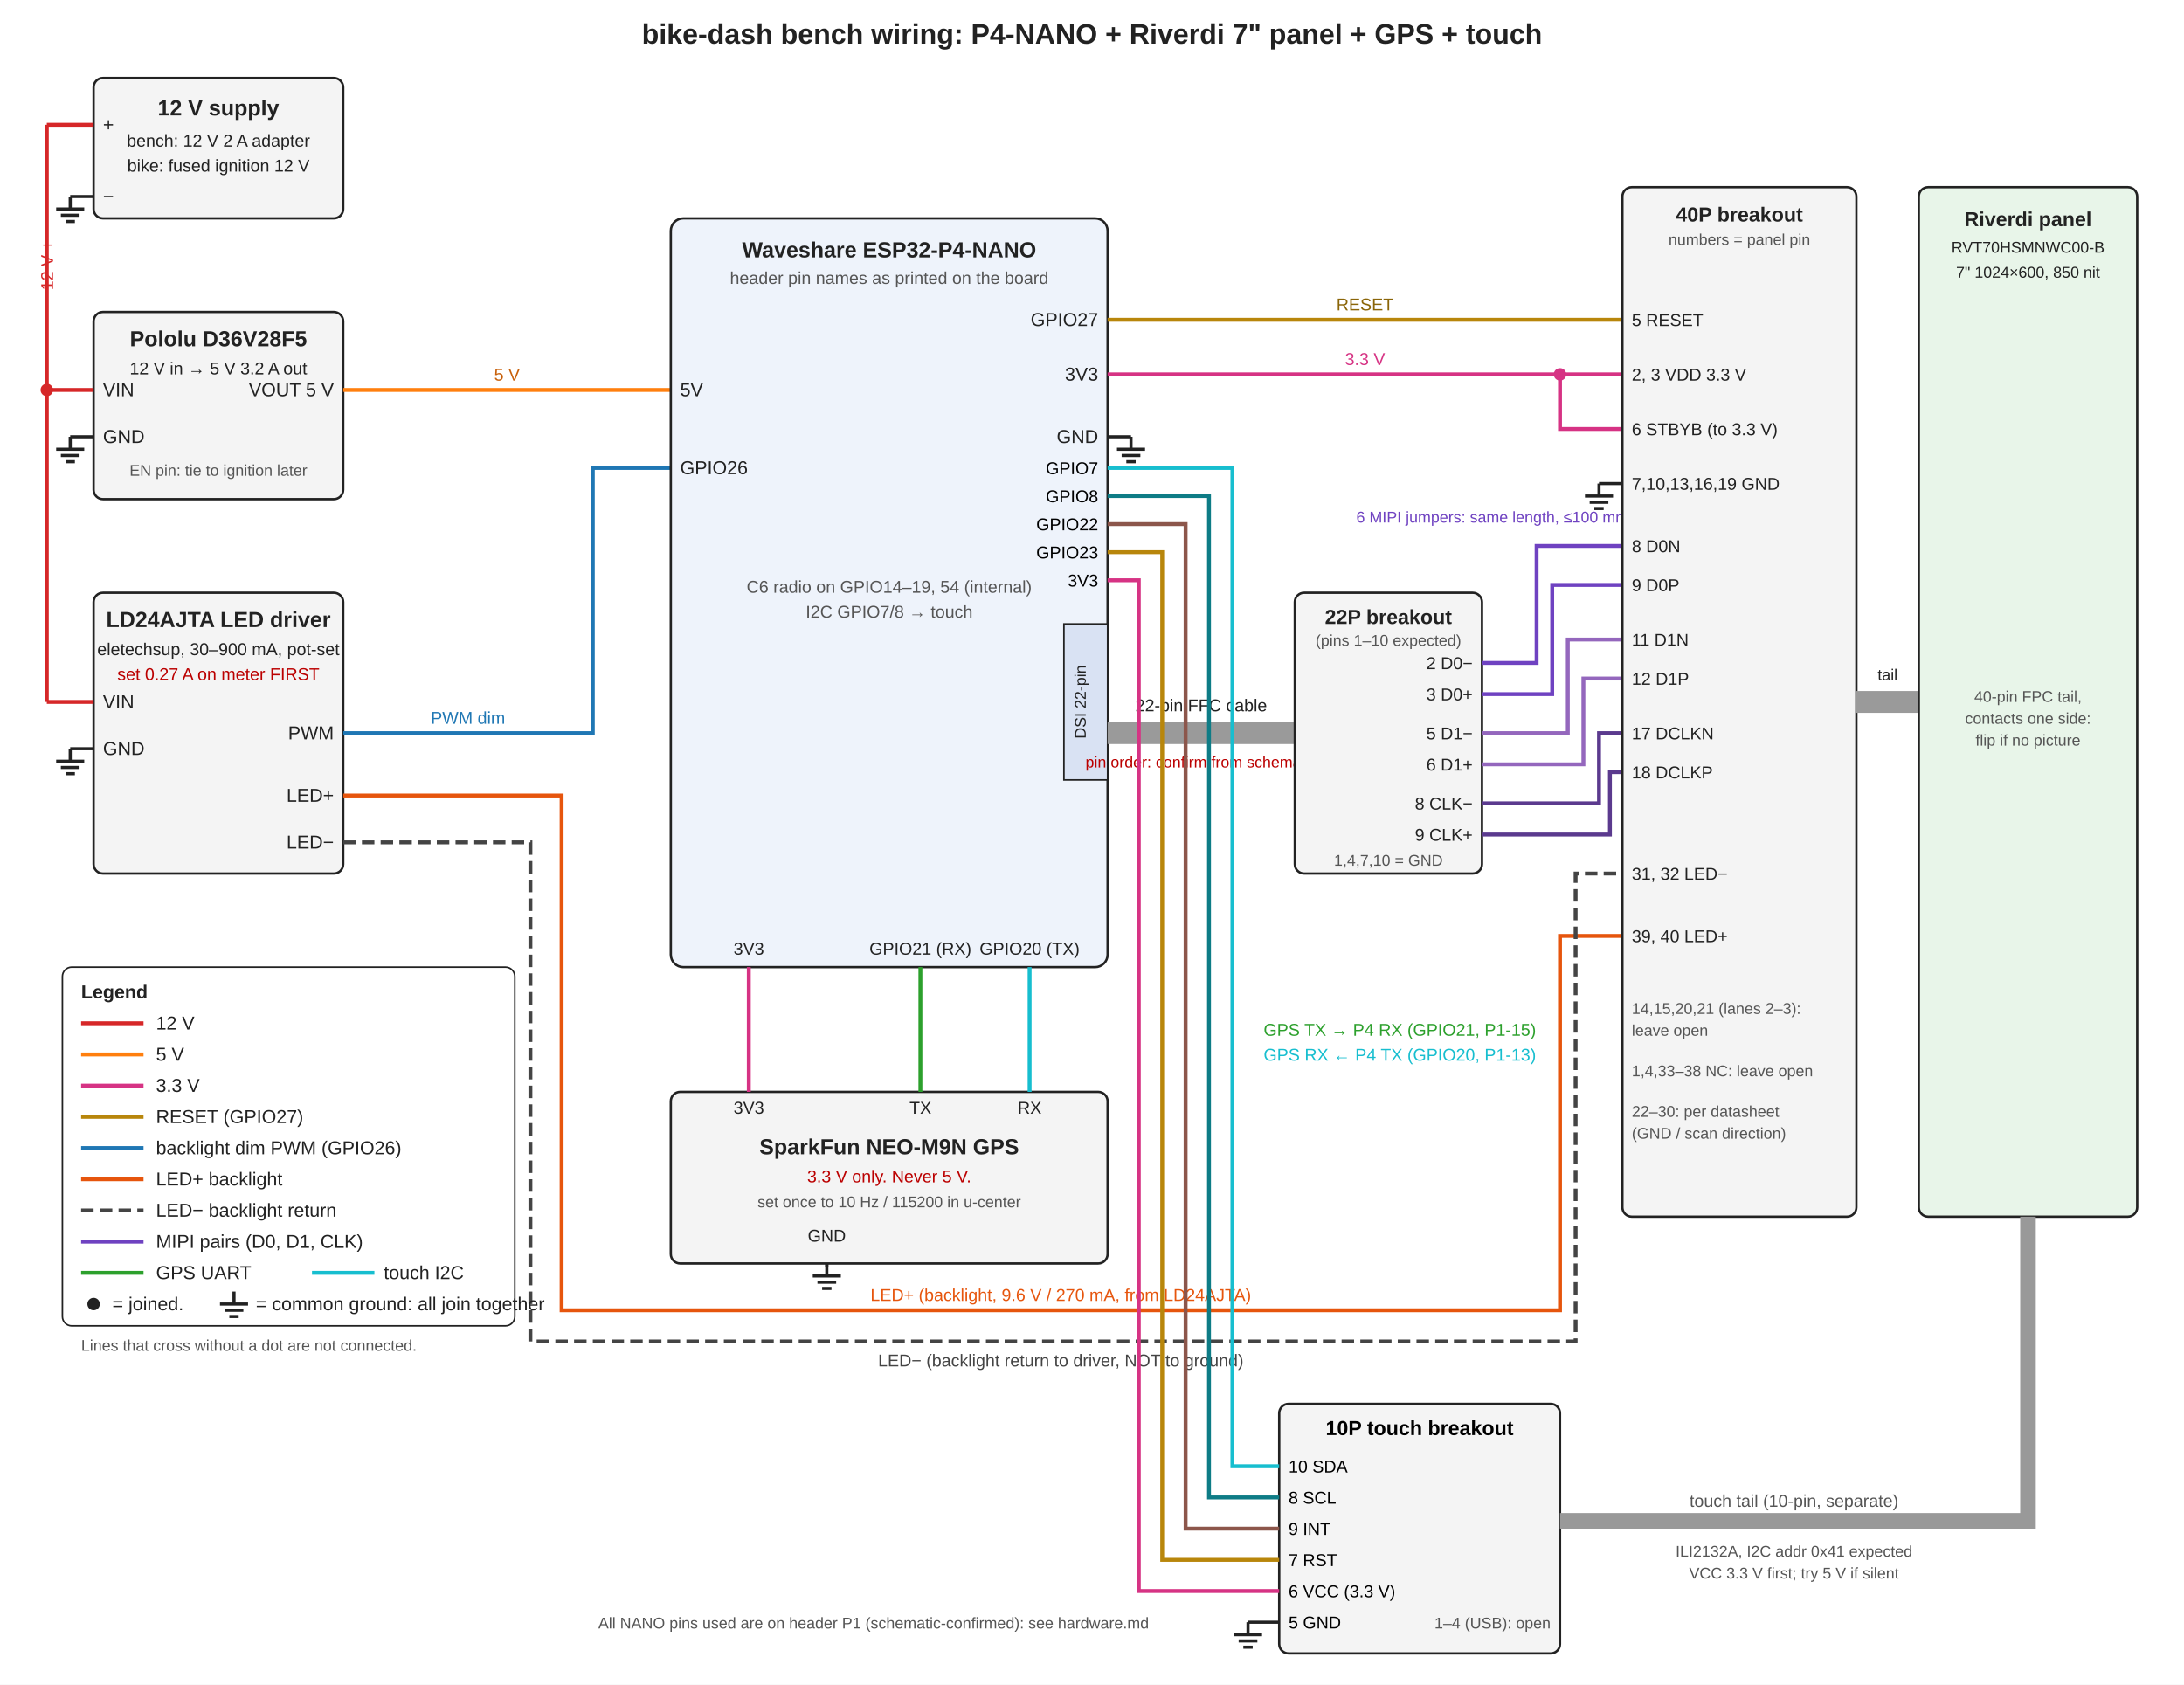
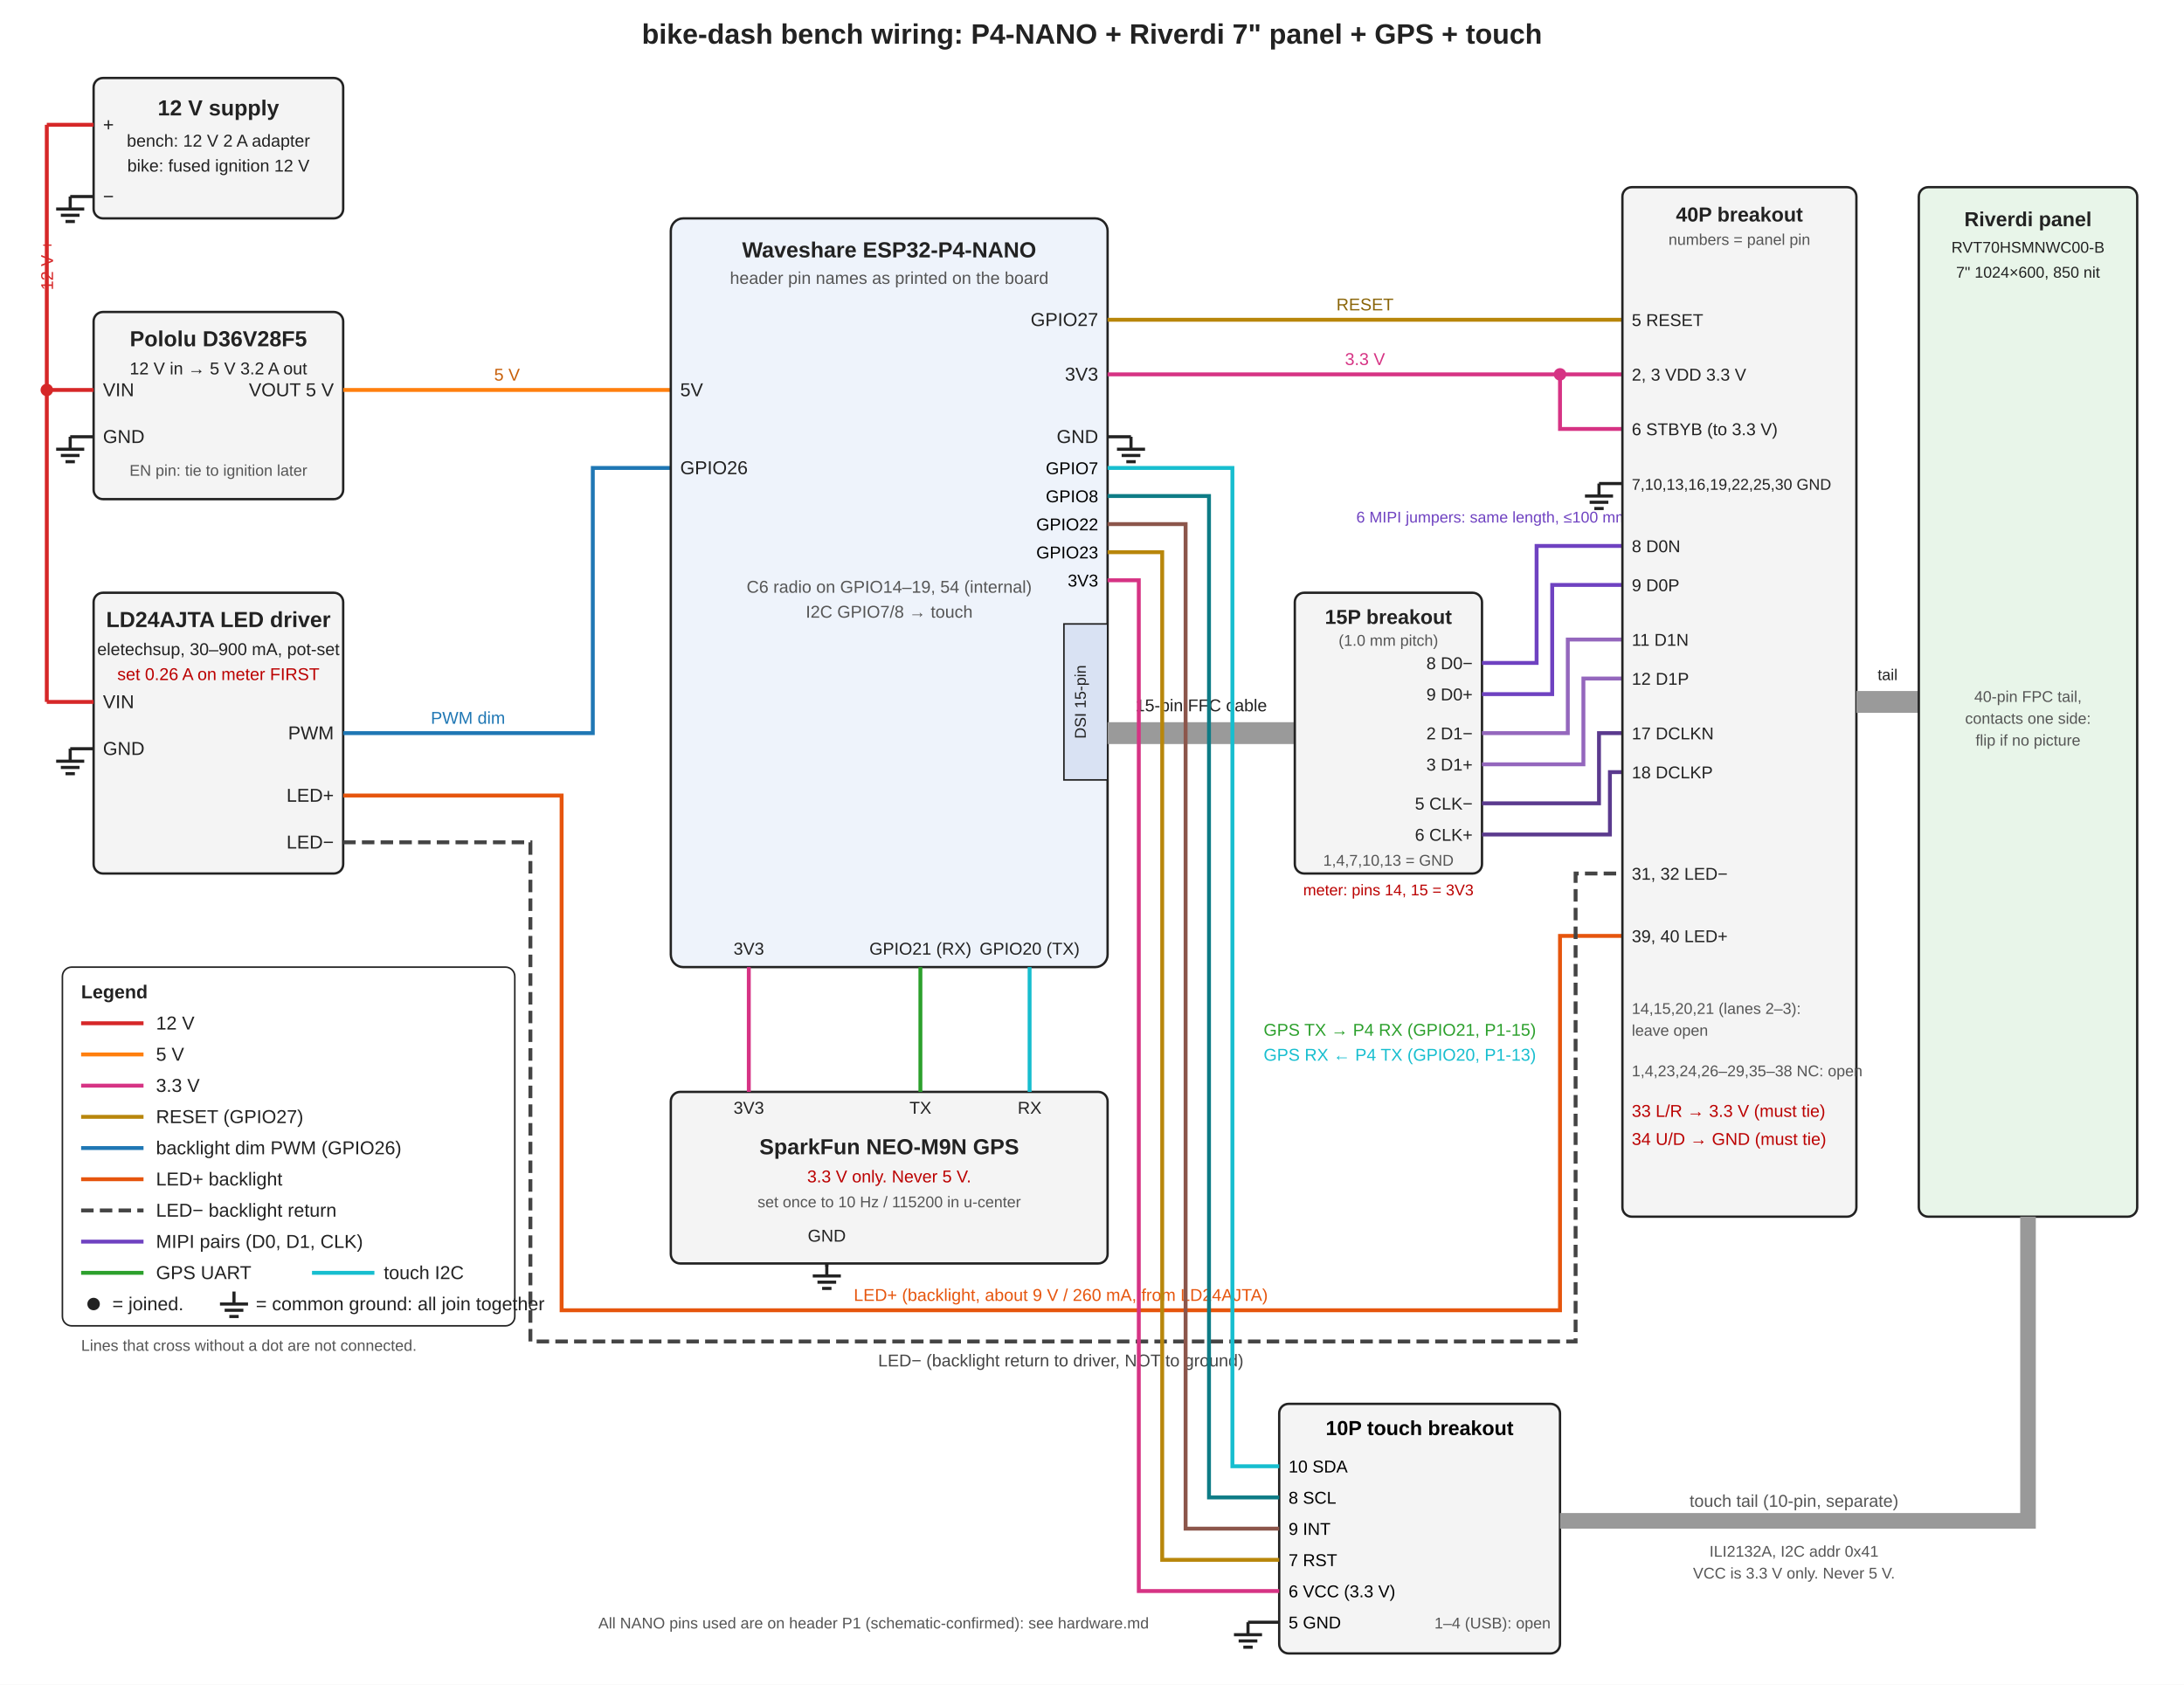
- <svg xmlns="http://www.w3.org/2000/svg" viewBox="0 0 1400 1080" width="1400" height="1080" role="img" aria-label="Bench wiring: 12 V supply feeds a Pololu 5 V buck and an LD24AJTA LED driver; the P4-NANO gets 5 V, drives the panel over a 22-pin FFC to a 22-pin breakout, six MIPI jumpers to a 40-pin breakout, and the Riverdi panel tail; RESET, 3.3 V and STBYB from the P4-NANO header; backlight LED+/LED- from the LD24AJTA; GPS on 3.3 V and GPIO20/21; touch on a 10-pin breakout: I2C GPIO7/8, INT GPIO22, RST GPIO23, 3.3 V.">
+ <svg xmlns="http://www.w3.org/2000/svg" viewBox="0 0 1400 1080" width="1400" height="1080" role="img" aria-label="Bench wiring: 12 V supply feeds a Pololu 5 V buck and an LD24AJTA LED driver; the P4-NANO gets 5 V, drives the panel over a 15-pin FFC to a 15-pin breakout, six MIPI jumpers to a 40-pin breakout, and the Riverdi panel tail; RESET, 3.3 V and STBYB from the P4-NANO header; backlight LED+/LED- from the LD24AJTA; GPS on 3.3 V and GPIO20/21; touch on a 10-pin breakout: I2C GPIO7/8, INT GPIO22, RST GPIO23, 3.3 V.">
  <defs>
    <g id="gnd" stroke="#222" stroke-width="2" fill="none">
      <line x1="0" y1="0" x2="0" y2="8" />
      <line x1="-9" y1="8" x2="9" y2="8" />
      <line x1="-6" y1="12" x2="6" y2="12" />
      <line x1="-3" y1="16" x2="3" y2="16" />
    </g>
  </defs>
  <rect x="0" y="0" width="1400" height="1080" fill="#ffffff" />
  <g font-family="Arial, Helvetica, sans-serif" font-size="12" fill="#222">
    <text x="700" y="28" font-size="18" font-weight="bold" text-anchor="middle">bike-dash bench wiring: P4-NANO + Riverdi 7" panel + GPS + touch</text>
    <rect x="60" y="50" width="160" height="90" rx="6" fill="#f4f4f4" stroke="#222" stroke-width="1.5" />
    <text x="140" y="74" font-size="14" font-weight="bold" text-anchor="middle">12 V supply</text>
    <text x="140" y="94" font-size="11" text-anchor="middle">bench: 12 V 2 A adapter</text>
    <text x="140" y="110" font-size="11" text-anchor="middle">bike: fused ignition 12 V</text>
    <text x="66" y="84" font-size="12">+</text>
    <text x="66" y="130" font-size="12">−</text>
    <line x1="60" y1="126" x2="45" y2="126" stroke="#222" stroke-width="2" />
    <use href="#gnd" x="45" y="126" />
    <rect x="60" y="200" width="160" height="120" rx="6" fill="#f4f4f4" stroke="#222" stroke-width="1.5" />
    <text x="140" y="222" font-size="14" font-weight="bold" text-anchor="middle">Pololu D36V28F5</text>
    <text x="140" y="240" font-size="11" text-anchor="middle">12 V in → 5 V 3.2 A out</text>
    <text x="66" y="254">VIN</text>
    <text x="66" y="284">GND</text>
    <line x1="60" y1="280" x2="45" y2="280" stroke="#222" stroke-width="2" />
    <use href="#gnd" x="45" y="280" />
    <text x="214" y="254" text-anchor="end">VOUT 5 V</text>
    <text x="140" y="305" font-size="10" text-anchor="middle" fill="#555">EN pin: tie to ignition later</text>
    <rect x="60" y="380" width="160" height="180" rx="6" fill="#f4f4f4" stroke="#222" stroke-width="1.5" />
    <text x="140" y="402" font-size="14" font-weight="bold" text-anchor="middle">LD24AJTA LED driver</text>
    <text x="140" y="420" font-size="11" text-anchor="middle">eletechsup, 30–900 mA, pot-set</text>
-     <text x="140" y="436" font-size="11" text-anchor="middle" fill="#b00">set 0.27 A on meter FIRST</text>
+     <text x="140" y="436" font-size="11" text-anchor="middle" fill="#b00">set 0.26 A on meter FIRST</text>
    <text x="66" y="454">VIN</text>
    <text x="66" y="484">GND</text>
    <line x1="60" y1="480" x2="45" y2="480" stroke="#222" stroke-width="2" />
    <use href="#gnd" x="45" y="480" />
    <text x="214" y="474" text-anchor="end">PWM</text>
    <text x="214" y="514" text-anchor="end">LED+</text>
    <text x="214" y="544" text-anchor="end">LED−</text>
    <g stroke="#d62728" stroke-width="2.5" fill="none">
      <line x1="30" y1="80" x2="30" y2="450" />
      <line x1="30" y1="80" x2="60" y2="80" />
      <line x1="30" y1="250" x2="60" y2="250" />
      <line x1="30" y1="450" x2="60" y2="450" />
    </g>
    <circle cx="30" cy="250" r="4" fill="#d62728" />
    <text x="34" y="170" font-size="11" fill="#d62728" transform="rotate(-90 34 170)" text-anchor="middle">12 V +</text>
    <line x1="220" y1="250" x2="430" y2="250" stroke="#ff7f0e" stroke-width="2.5" />
    <text x="325" y="244" font-size="11" fill="#c8600a" text-anchor="middle">5 V</text>
    <polyline points="220,470 380,470 380,300 430,300" fill="none" stroke="#1f77b4" stroke-width="2.5" />
    <text x="300" y="464" font-size="11" fill="#1f77b4" text-anchor="middle">PWM dim</text>
    <polyline points="220,510 360,510 360,840 1000,840 1000,600 1040,600" fill="none" stroke="#e6550d" stroke-width="2.5" />
    <polyline points="220,540 340,540 340,860 1010,860 1010,560 1040,560" fill="none" stroke="#444" stroke-width="2.5" stroke-dasharray="8 4" />
-     <text x="680" y="834" font-size="11" fill="#e6550d" text-anchor="middle">LED+  (backlight, 9.6 V / 270 mA, from LD24AJTA)</text>
+     <text x="680" y="834" font-size="11" fill="#e6550d" text-anchor="middle">LED+  (backlight, about 9 V / 260 mA, from LD24AJTA)</text>
    <text x="680" y="876" font-size="11" fill="#444" text-anchor="middle">LED−  (backlight return to driver, NOT to ground)</text>
    <rect x="430" y="140" width="280" height="480" rx="8" fill="#eef3fb" stroke="#222" stroke-width="1.5" />
    <text x="570" y="165" font-size="14" font-weight="bold" text-anchor="middle">Waveshare ESP32-P4-NANO</text>
    <text x="570" y="182" font-size="11" text-anchor="middle" fill="#555">header pin names as printed on the board</text>
    <text x="436" y="254">5V</text>
    <text x="436" y="304">GPIO26</text>
    <text x="704" y="209" text-anchor="end">GPIO27</text>
    <text x="704" y="244" text-anchor="end">3V3</text>
    <text x="704" y="284" text-anchor="end">GND</text>
    <line x1="710" y1="280" x2="725" y2="280" stroke="#222" stroke-width="2" />
    <use href="#gnd" x="725" y="280" />
    <rect x="682" y="400" width="28" height="100" fill="#d9e2f3" stroke="#222" />
-     <text x="696" y="450" font-size="10" text-anchor="middle" transform="rotate(-90 696 450)">DSI 22-pin</text>
+     <text x="696" y="450" font-size="10" text-anchor="middle" transform="rotate(-90 696 450)">DSI 15-pin</text>
    <text x="480" y="612" font-size="11" text-anchor="middle">3V3</text>
    <text x="590" y="612" font-size="11" text-anchor="middle">GPIO21 (RX)</text>
    <text x="660" y="612" font-size="11" text-anchor="middle">GPIO20 (TX)</text>
    <text x="570" y="380" font-size="11" text-anchor="middle" fill="#555">C6 radio on GPIO14–19, 54 (internal)</text>
    <text x="570" y="396" font-size="11" text-anchor="middle" fill="#555">I2C GPIO7/8 → touch</text>
    <line x1="710" y1="205" x2="1040" y2="205" stroke="#b8860b" stroke-width="2.5" />
    <text x="875" y="199" font-size="11" fill="#8a6508" text-anchor="middle">RESET</text>
    <polyline points="710,240 1040,240" fill="none" stroke="#d63384" stroke-width="2.5" />
    <polyline points="1000,240 1000,275 1040,275" fill="none" stroke="#d63384" stroke-width="2.5" />
    <circle cx="1000" cy="240" r="4" fill="#d63384" />
    <text x="875" y="234" font-size="11" fill="#d63384" text-anchor="middle">3.3 V</text>
    <line x1="710" y1="470" x2="830" y2="470" stroke="#9a9a9a" stroke-width="14" />
-     <text x="770" y="456" font-size="11" text-anchor="middle">22-pin FFC cable</text>
-     <text x="770" y="492" font-size="10" text-anchor="middle" fill="#b00">pin order: confirm from schematic</text>
+     <text x="770" y="456" font-size="11" text-anchor="middle">15-pin FFC cable</text>
+     <text x="890" y="574" font-size="10" text-anchor="middle" fill="#b00">meter: pins 14, 15 = 3V3</text>
    <rect x="830" y="380" width="120" height="180" rx="6" fill="#f4f4f4" stroke="#222" stroke-width="1.5" />
-     <text x="890" y="400" font-size="13" font-weight="bold" text-anchor="middle">22P breakout</text>
-     <text x="890" y="414" font-size="10" text-anchor="middle" fill="#555">(pins 1–10 expected)</text>
-     <text x="944" y="429" text-anchor="end" font-size="11">2  D0−</text>
-     <text x="944" y="449" text-anchor="end" font-size="11">3  D0+</text>
-     <text x="944" y="474" text-anchor="end" font-size="11">5  D1−</text>
-     <text x="944" y="494" text-anchor="end" font-size="11">6  D1+</text>
-     <text x="944" y="519" text-anchor="end" font-size="11">8  CLK−</text>
-     <text x="944" y="539" text-anchor="end" font-size="11">9  CLK+</text>
-     <text x="890" y="555" font-size="10" text-anchor="middle" fill="#555">1,4,7,10 = GND</text>
+     <text x="890" y="400" font-size="13" font-weight="bold" text-anchor="middle">15P breakout</text>
+     <text x="890" y="414" font-size="10" text-anchor="middle" fill="#555">(1.0 mm pitch)</text>
+     <text x="944" y="429" text-anchor="end" font-size="11">8  D0−</text>
+     <text x="944" y="449" text-anchor="end" font-size="11">9  D0+</text>
+     <text x="944" y="474" text-anchor="end" font-size="11">2  D1−</text>
+     <text x="944" y="494" text-anchor="end" font-size="11">3  D1+</text>
+     <text x="944" y="519" text-anchor="end" font-size="11">5  CLK−</text>
+     <text x="944" y="539" text-anchor="end" font-size="11">6  CLK+</text>
+     <text x="890" y="555" font-size="10" text-anchor="middle" fill="#555">1,4,7,10,13 = GND</text>
    <g fill="none" stroke-width="2.5">
      <polyline points="950,425 985,425 985,350 1040,350" stroke="#6f42c1" />
      <polyline points="950,445 995,445 995,375 1040,375" stroke="#6f42c1" />
      <polyline points="950,470 1005,470 1005,410 1040,410" stroke="#9467bd" />
      <polyline points="950,490 1015,490 1015,435 1040,435" stroke="#9467bd" />
      <polyline points="950,515 1025,515 1025,470 1040,470" stroke="#5b3a8e" />
      <polyline points="950,535 1032,535 1032,495 1040,495" stroke="#5b3a8e" />
    </g>
    <text x="990" y="335" font-size="10" fill="#6f42c1" text-anchor="middle">6 MIPI jumpers: same length, ≤100 mm, pairs together</text>
    <rect x="1040" y="120" width="150" height="660" rx="6" fill="#f4f4f4" stroke="#222" stroke-width="1.5" />
    <text x="1115" y="142" font-size="13" font-weight="bold" text-anchor="middle">40P breakout</text>
    <text x="1115" y="157" font-size="10" text-anchor="middle" fill="#555">numbers = panel pin</text>
    <text x="1046" y="209" font-size="11">5  RESET</text>
    <text x="1046" y="244" font-size="11">2, 3  VDD 3.3 V</text>
    <text x="1046" y="279" font-size="11">6  STBYB (to 3.3 V)</text>
-     <text x="1046" y="314" font-size="11">7,10,13,16,19  GND</text>
+     <text x="1046" y="314" font-size="10">7,10,13,16,19,22,25,30 GND</text>
    <line x1="1040" y1="310" x2="1025" y2="310" stroke="#222" stroke-width="2" />
    <use href="#gnd" x="1025" y="310" />
    <text x="1046" y="354" font-size="11">8  D0N</text>
    <text x="1046" y="379" font-size="11">9  D0P</text>
    <text x="1046" y="414" font-size="11">11  D1N</text>
    <text x="1046" y="439" font-size="11">12  D1P</text>
    <text x="1046" y="474" font-size="11">17  DCLKN</text>
    <text x="1046" y="499" font-size="11">18  DCLKP</text>
    <text x="1046" y="564" font-size="11">31, 32  LED−</text>
    <text x="1046" y="604" font-size="11">39, 40  LED+</text>
    <text x="1046" y="650" font-size="10" fill="#555">14,15,20,21 (lanes 2–3):</text>
    <text x="1046" y="664" font-size="10" fill="#555">leave open</text>
-     <text x="1046" y="690" font-size="10" fill="#555">1,4,33–38 NC: leave open</text>
-     <text x="1046" y="716" font-size="10" fill="#555">22–30: per datasheet</text>
-     <text x="1046" y="730" font-size="10" fill="#555">(GND / scan direction)</text>
+     <text x="1046" y="690" font-size="10" fill="#555">1,4,23,24,26–29,35–38 NC: open</text>
+     <text x="1046" y="716" font-size="11" fill="#b00">33  L/R → 3.3 V (must tie)</text>
+     <text x="1046" y="734" font-size="11" fill="#b00">34  U/D → GND (must tie)</text>
    <line x1="1190" y1="450" x2="1230" y2="450" stroke="#9a9a9a" stroke-width="14" />
    <text x="1210" y="436" font-size="10" text-anchor="middle">tail</text>
    <rect x="1230" y="120" width="140" height="660" rx="6" fill="#e8f5e9" stroke="#222" stroke-width="1.5" />
    <text x="1300" y="145" font-size="13" font-weight="bold" text-anchor="middle">Riverdi panel</text>
    <text x="1300" y="162" font-size="10" text-anchor="middle">RVT70HSMNWC00-B</text>
    <text x="1300" y="178" font-size="10" text-anchor="middle">7" 1024×600, 850 nit</text>
    <text x="1300" y="450" font-size="10" text-anchor="middle" fill="#555">40-pin FPC tail,</text>
    <text x="1300" y="464" font-size="10" text-anchor="middle" fill="#555">contacts one side:</text>
    <text x="1300" y="478" font-size="10" text-anchor="middle" fill="#555">flip if no picture</text>
    <rect x="430" y="700" width="280" height="110" rx="6" fill="#f4f4f4" stroke="#222" stroke-width="1.5" />
    <text x="570" y="740" font-size="14" font-weight="bold" text-anchor="middle">SparkFun NEO-M9N GPS</text>
    <text x="570" y="758" font-size="11" text-anchor="middle" fill="#b00">3.3 V only. Never 5 V.</text>
    <text x="570" y="774" font-size="10" text-anchor="middle" fill="#555">set once to 10 Hz / 115200 in u-center</text>
    <text x="480" y="714" font-size="11" text-anchor="middle">3V3</text>
    <text x="590" y="714" font-size="11" text-anchor="middle">TX</text>
    <text x="660" y="714" font-size="11" text-anchor="middle">RX</text>
    <text x="530" y="796" font-size="11" text-anchor="middle">GND</text>
    <line x1="530" y1="810" x2="530" y2="812" stroke="#222" stroke-width="2" />
    <use href="#gnd" x="530" y="810" />
    <line x1="480" y1="620" x2="480" y2="700" stroke="#d63384" stroke-width="2.5" />
    <line x1="590" y1="620" x2="590" y2="700" stroke="#2ca02c" stroke-width="2.5" />
    <line x1="660" y1="620" x2="660" y2="700" stroke="#17becf" stroke-width="2.5" />
    <text x="810" y="664" font-size="11" fill="#2ca02c">GPS TX → P4 RX (GPIO21, P1-15)</text>
    <text x="810" y="680" font-size="11" fill="#17becf">GPS RX ← P4 TX (GPIO20, P1-13)</text>
    <rect x="40" y="620" width="290" height="230" rx="6" fill="#fff" stroke="#222" stroke-width="1" />
    <text x="52" y="640" font-size="12" font-weight="bold">Legend</text>
    <line x1="52" y1="656" x2="92" y2="656" stroke="#d62728" stroke-width="2.5" />
    <text x="100" y="660">12 V</text>
    <line x1="52" y1="676" x2="92" y2="676" stroke="#ff7f0e" stroke-width="2.5" />
    <text x="100" y="680">5 V</text>
    <line x1="52" y1="696" x2="92" y2="696" stroke="#d63384" stroke-width="2.5" />
    <text x="100" y="700">3.3 V</text>
    <line x1="52" y1="716" x2="92" y2="716" stroke="#b8860b" stroke-width="2.5" />
    <text x="100" y="720">RESET (GPIO27)</text>
    <line x1="52" y1="736" x2="92" y2="736" stroke="#1f77b4" stroke-width="2.5" />
    <text x="100" y="740">backlight dim PWM (GPIO26)</text>
    <line x1="52" y1="756" x2="92" y2="756" stroke="#e6550d" stroke-width="2.5" />
    <text x="100" y="760">LED+ backlight</text>
    <line x1="52" y1="776" x2="92" y2="776" stroke="#444" stroke-width="2.5" stroke-dasharray="8 4" />
    <text x="100" y="780">LED− backlight return</text>
    <line x1="52" y1="796" x2="92" y2="796" stroke="#6f42c1" stroke-width="2.5" />
    <text x="100" y="800">MIPI pairs (D0, D1, CLK)</text>
    <line x1="52" y1="816" x2="92" y2="816" stroke="#2ca02c" stroke-width="2.5" />
    <text x="100" y="820">GPS UART</text>
    <line x1="200" y1="816" x2="240" y2="816" stroke="#17becf" stroke-width="2.5" />
    <text x="246" y="820">touch I2C</text>
    <circle cx="60" cy="836" r="4" fill="#222" />
    <text x="72" y="840">= joined.</text>
    <use href="#gnd" x="150" y="828" />
    <text x="164" y="840">= common ground: all join together</text>
    <text x="52" y="866" font-size="10" fill="#555">Lines that cross without a dot are not connected.</text>
  </g>
  <g font-family="Arial, Helvetica, sans-serif">
    <rect x="820" y="900" width="180" height="160" rx="6" fill="#f4f4f4" stroke="#222" stroke-width="1.5" />
    <text x="704" y="304" text-anchor="end" font-size="11">GPIO7</text>
    <polyline points="710,300 790,300 790,940 820,940" fill="none" stroke="#17becf" stroke-width="2.5" />
    <text x="826" y="944" font-size="11">10  SDA</text>
    <text x="704" y="322" text-anchor="end" font-size="11">GPIO8</text>
    <polyline points="710,318 775,318 775,960 820,960" fill="none" stroke="#0e7c86" stroke-width="2.5" />
    <text x="826" y="964" font-size="11">8  SCL</text>
    <text x="704" y="340" text-anchor="end" font-size="11">GPIO22</text>
    <polyline points="710,336 760,336 760,980 820,980" fill="none" stroke="#8c564b" stroke-width="2.5" />
    <text x="826" y="984" font-size="11">9  INT</text>
    <text x="704" y="358" text-anchor="end" font-size="11">GPIO23</text>
    <polyline points="710,354 745,354 745,1000 820,1000" fill="none" stroke="#b8860b" stroke-width="2.5" />
    <text x="826" y="1004" font-size="11">7  RST</text>
    <text x="704" y="376" text-anchor="end" font-size="11">3V3</text>
    <polyline points="710,372 730,372 730,1020 820,1020" fill="none" stroke="#d63384" stroke-width="2.5" />
    <text x="826" y="1024" font-size="11">6  VCC (3.3 V)</text>
    <text x="910" y="920" font-size="13" font-weight="bold" text-anchor="middle">10P touch breakout</text>
    <text x="826" y="1044" font-size="11">5  GND</text>
    <line x1="820" y1="1040" x2="800" y2="1040" stroke="#222" stroke-width="2" />
    <use href="#gnd" x="800" y="1040" />
    <text x="994" y="1044" font-size="10" text-anchor="end" fill="#555">1–4 (USB): open</text>
    <polyline points="1300,780 1300,975 1000,975" fill="none" stroke="#999" stroke-width="10" />
    <text x="1150" y="966" font-size="11" text-anchor="middle" fill="#555">touch tail (10-pin, separate)</text>
-     <text x="1150" y="998" font-size="10" text-anchor="middle" fill="#555">ILI2132A, I2C addr 0x41 expected</text>
-     <text x="1150" y="1012" font-size="10" text-anchor="middle" fill="#555">VCC 3.3 V first; try 5 V if silent</text>
+     <text x="1150" y="998" font-size="10" text-anchor="middle" fill="#555">ILI2132A, I2C addr 0x41</text>
+     <text x="1150" y="1012" font-size="10" text-anchor="middle" fill="#555">VCC is 3.3 V only. Never 5 V.</text>
    <text x="560" y="1044" font-size="10" text-anchor="middle" fill="#555">All NANO pins used are on header P1 (schematic-confirmed): see hardware.md</text>
  </g>
</svg>
